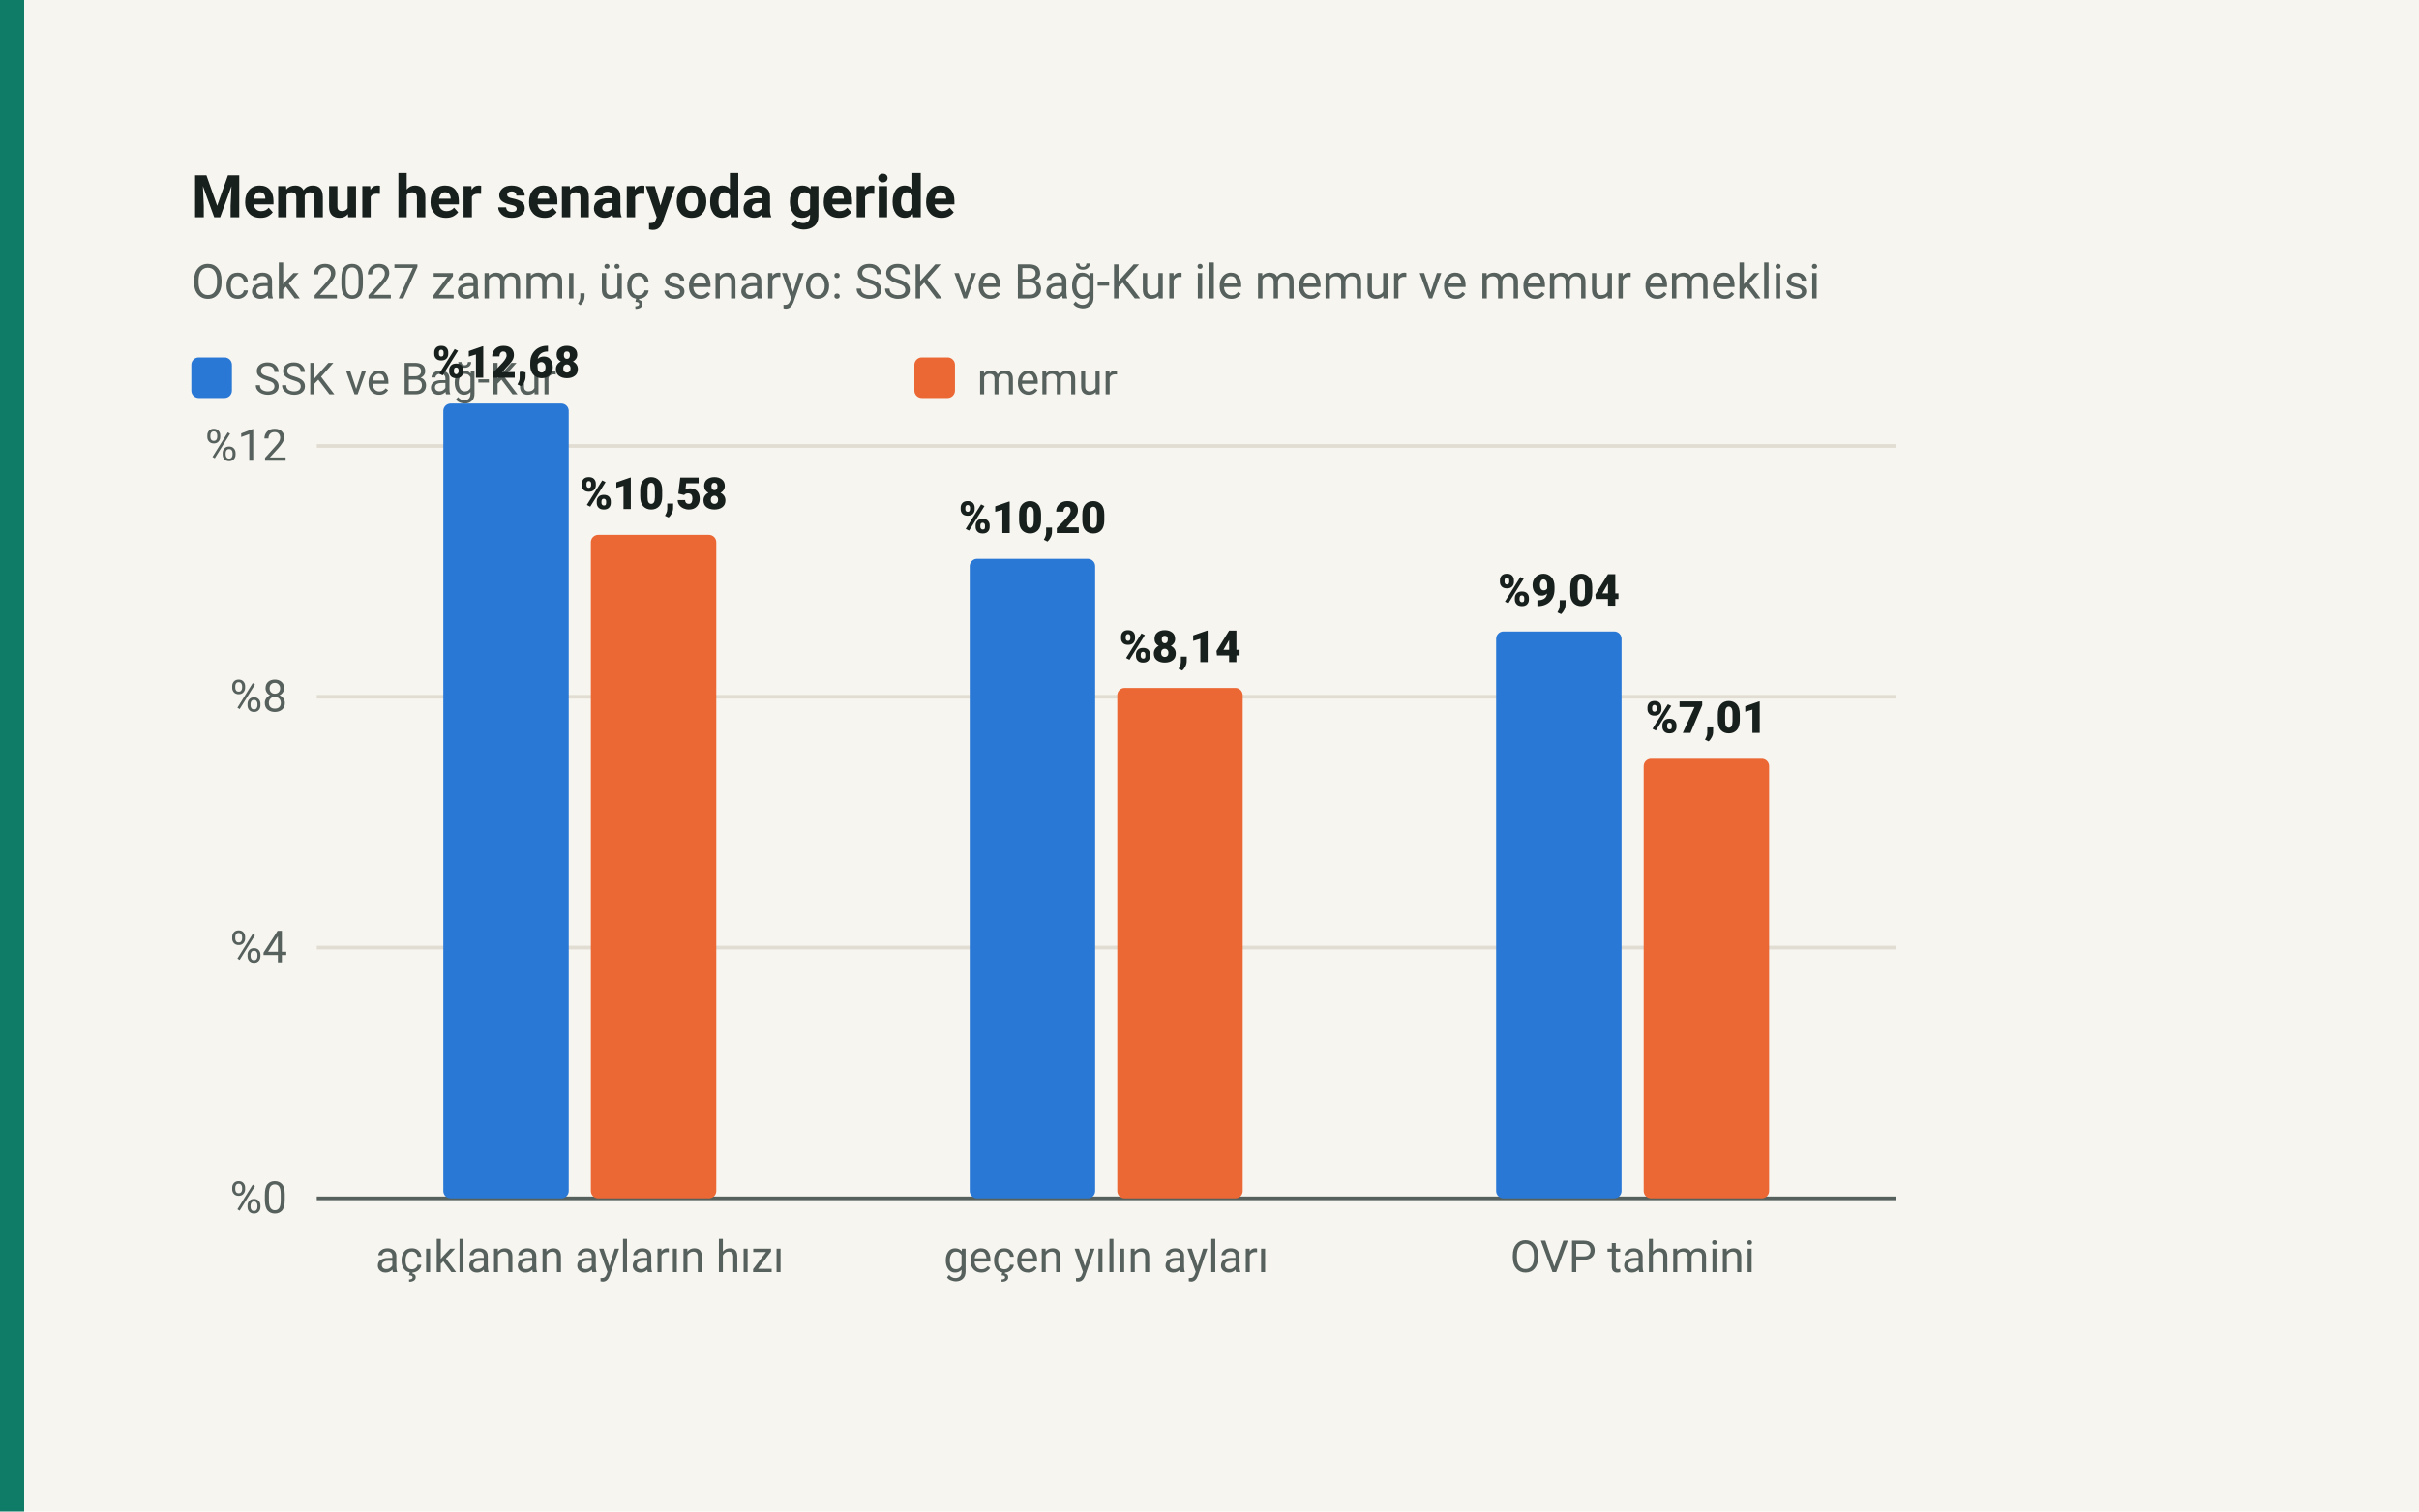
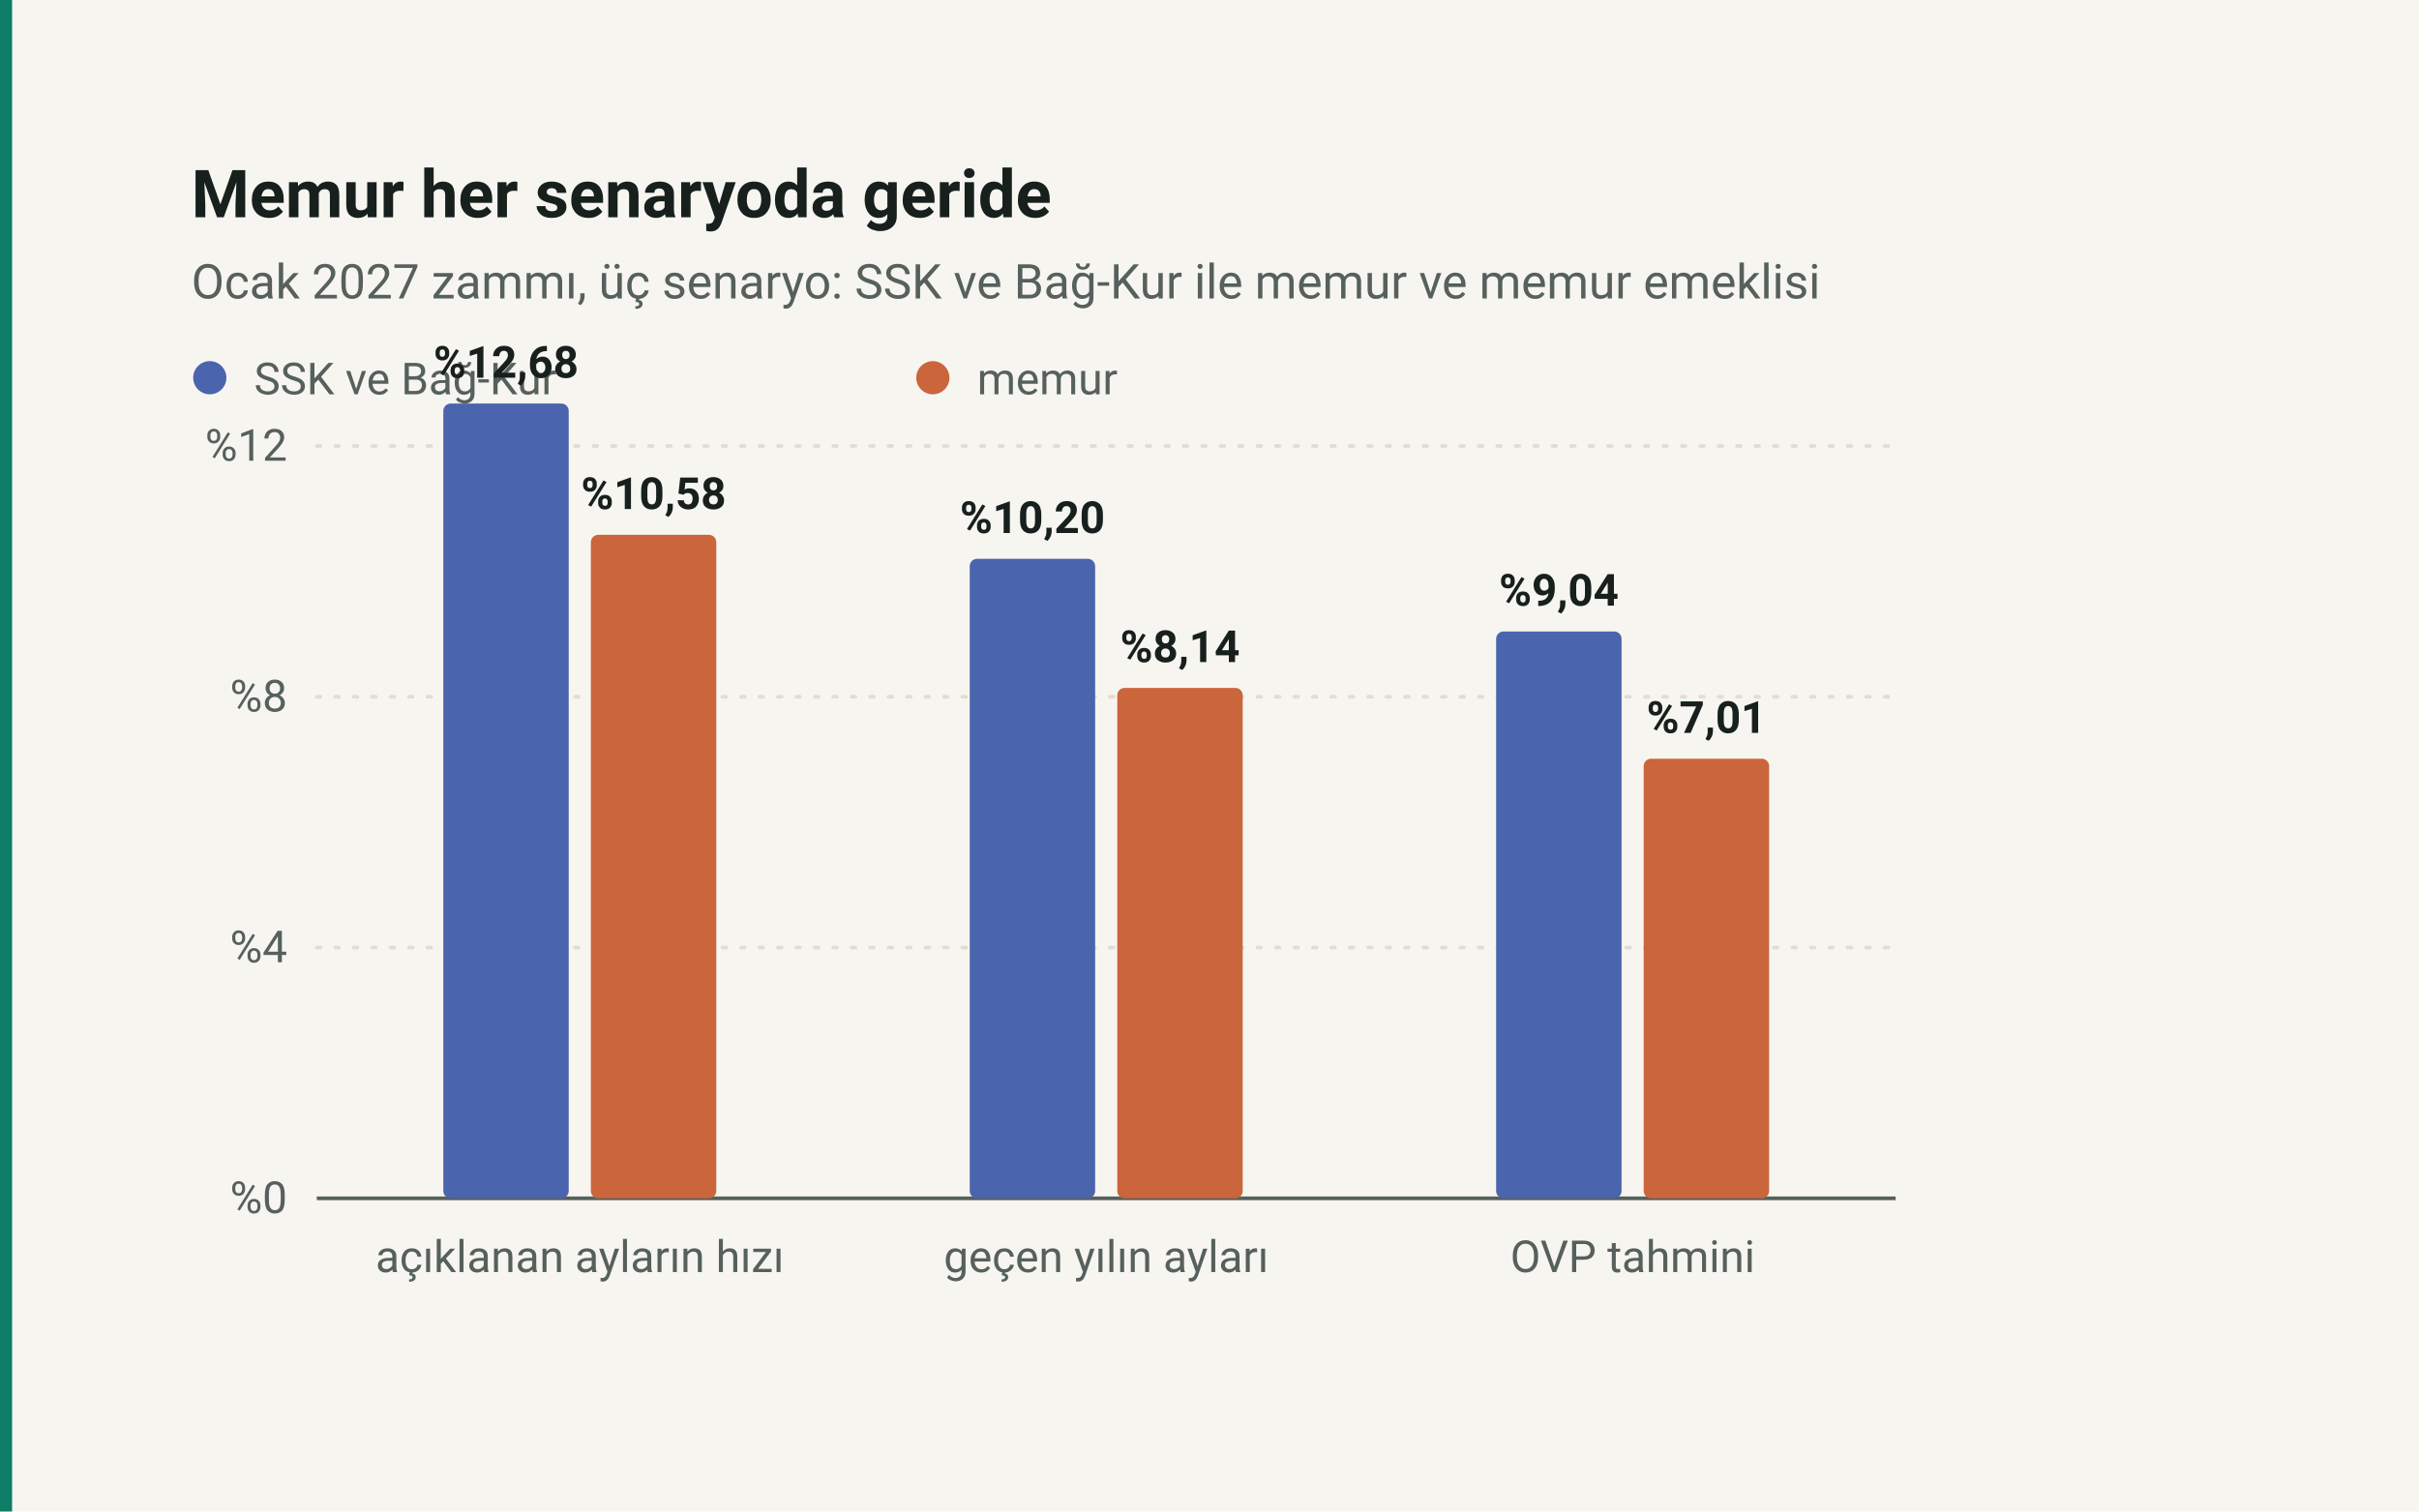
<svg xmlns="http://www.w3.org/2000/svg" viewBox="0 0 800 500" width="800" height="500" role="img" aria-label="Üç senaryoda memur zammı SSK ve Bağ-Kur zammının yaklaşık iki puan altında: %10,58'e karşı %12,68; %8,14'e karşı %10,20; %7,01'e karşı %9,04.">
  <style>text{font-family:"Segoe UI",-apple-system,BlinkMacSystemFont,Roboto,Helvetica,Arial,sans-serif}</style>
  <rect width="800" height="500" fill="#f7f5f0" />
-   <rect width="8" height="500" fill="#0e7c66" />
+   <rect width="4" height="500" fill="#0e7c66" />
  <svg x="34" y="30" width="732" height="440" viewBox="0 0 600 360">
-     <text x="24" y="34" font-size="16" font-weight="700" fill="#17201d">Memur her senaryoda geride</text>
+     <text x="24" y="34" font-size="18" font-weight="700" font-family="Georgia,'Times New Roman',serif" fill="#17201d">Memur her senaryoda geride</text>
    <text x="24" y="56" font-size="13" fill="#56605c">Ocak 2027 zammı, üç senaryo: SSK ve Bağ-Kur ile memur ve memur emeklisi</text>
-     <rect x="24" y="72" width="11" height="11" rx="2" fill="#2a78d6" />
+     <circle cx="29" cy="77.5" r="4.5" fill="#4b64ae" />
    <text x="41" y="82" font-size="12" fill="#56605c">SSK ve Bağ-Kur</text>
-     <rect x="220" y="72" width="11" height="11" rx="2" fill="#eb6834" />
+     <circle cx="225" cy="77.5" r="4.5" fill="#ca653c" />
    <text x="237" y="82" font-size="12" fill="#56605c">memur</text>
    <path d="M58 300.0 H486" stroke="#56605c" stroke-width="1" />
    <text x="50" y="304.0" font-size="12" fill="#56605c" text-anchor="end">%0</text>
-     <path d="M58 232.0 H486" stroke="#e2ddd2" stroke-width="1" />
+     <path d="M58 232.0 H486" stroke="#e2ddd2" stroke-width="1" stroke-dasharray="1 4" stroke-linecap="round" />
    <text x="50" y="236.0" font-size="12" fill="#56605c" text-anchor="end">%4</text>
-     <path d="M58 164.0 H486" stroke="#e2ddd2" stroke-width="1" />
+     <path d="M58 164.0 H486" stroke="#e2ddd2" stroke-width="1" stroke-dasharray="1 4" stroke-linecap="round" />
    <text x="50" y="168.0" font-size="12" fill="#56605c" text-anchor="end">%8</text>
-     <path d="M58 96.0 H486" stroke="#e2ddd2" stroke-width="1" />
+     <path d="M58 96.0 H486" stroke="#e2ddd2" stroke-width="1" stroke-dasharray="1 4" stroke-linecap="round" />
    <text x="50" y="100.0" font-size="12" fill="#56605c" text-anchor="end">%12</text>
-     <rect x="92.3" y="84.5" width="34" height="215.5" rx="2" fill="#2a78d6" />
-     <text x="109.3" y="77.5" text-anchor="middle" font-size="12" font-weight="800" fill="#17201d">%12,68</text>
-     <rect x="132.3" y="120.1" width="34" height="179.9" rx="2" fill="#eb6834" />
-     <text x="149.3" y="113.1" text-anchor="middle" font-size="12" font-weight="800" fill="#17201d">%10,58</text>
+     <rect x="92.3" y="84.5" width="34" height="215.5" rx="2" fill="#4b64ae" />
+     <text x="109.3" y="77.5" text-anchor="middle" font-size="12" font-weight="650" fill="#17201d">%12,68</text>
+     <rect x="132.3" y="120.1" width="34" height="179.9" rx="2" fill="#ca653c" />
+     <text x="149.3" y="113.1" text-anchor="middle" font-size="12" font-weight="650" fill="#17201d">%10,58</text>
    <text x="129.3" y="320" font-size="12" fill="#56605c" text-anchor="middle">açıklanan ayların hızı</text>
-     <rect x="235.0" y="126.6" width="34" height="173.4" rx="2" fill="#2a78d6" />
-     <text x="252.0" y="119.6" text-anchor="middle" font-size="12" font-weight="800" fill="#17201d">%10,20</text>
-     <rect x="275.0" y="161.6" width="34" height="138.4" rx="2" fill="#eb6834" />
-     <text x="292.0" y="154.6" text-anchor="middle" font-size="12" font-weight="800" fill="#17201d">%8,14</text>
+     <rect x="235.0" y="126.6" width="34" height="173.4" rx="2" fill="#4b64ae" />
+     <text x="252.0" y="119.6" text-anchor="middle" font-size="12" font-weight="650" fill="#17201d">%10,20</text>
+     <rect x="275.0" y="161.6" width="34" height="138.4" rx="2" fill="#ca653c" />
+     <text x="292.0" y="154.6" text-anchor="middle" font-size="12" font-weight="650" fill="#17201d">%8,14</text>
    <text x="272.0" y="320" font-size="12" fill="#56605c" text-anchor="middle">geçen yılın ayları</text>
-     <rect x="377.7" y="146.3" width="34" height="153.7" rx="2" fill="#2a78d6" />
-     <text x="394.7" y="139.3" text-anchor="middle" font-size="12" font-weight="800" fill="#17201d">%9,04</text>
-     <rect x="417.7" y="180.8" width="34" height="119.2" rx="2" fill="#eb6834" />
-     <text x="434.7" y="173.8" text-anchor="middle" font-size="12" font-weight="800" fill="#17201d">%7,01</text>
+     <rect x="377.7" y="146.3" width="34" height="153.7" rx="2" fill="#4b64ae" />
+     <text x="394.7" y="139.3" text-anchor="middle" font-size="12" font-weight="650" fill="#17201d">%9,04</text>
+     <rect x="417.7" y="180.8" width="34" height="119.2" rx="2" fill="#ca653c" />
+     <text x="434.7" y="173.8" text-anchor="middle" font-size="12" font-weight="650" fill="#17201d">%7,01</text>
    <text x="414.7" y="320" font-size="12" fill="#56605c" text-anchor="middle">OVP tahmini</text>
  </svg>
</svg>
